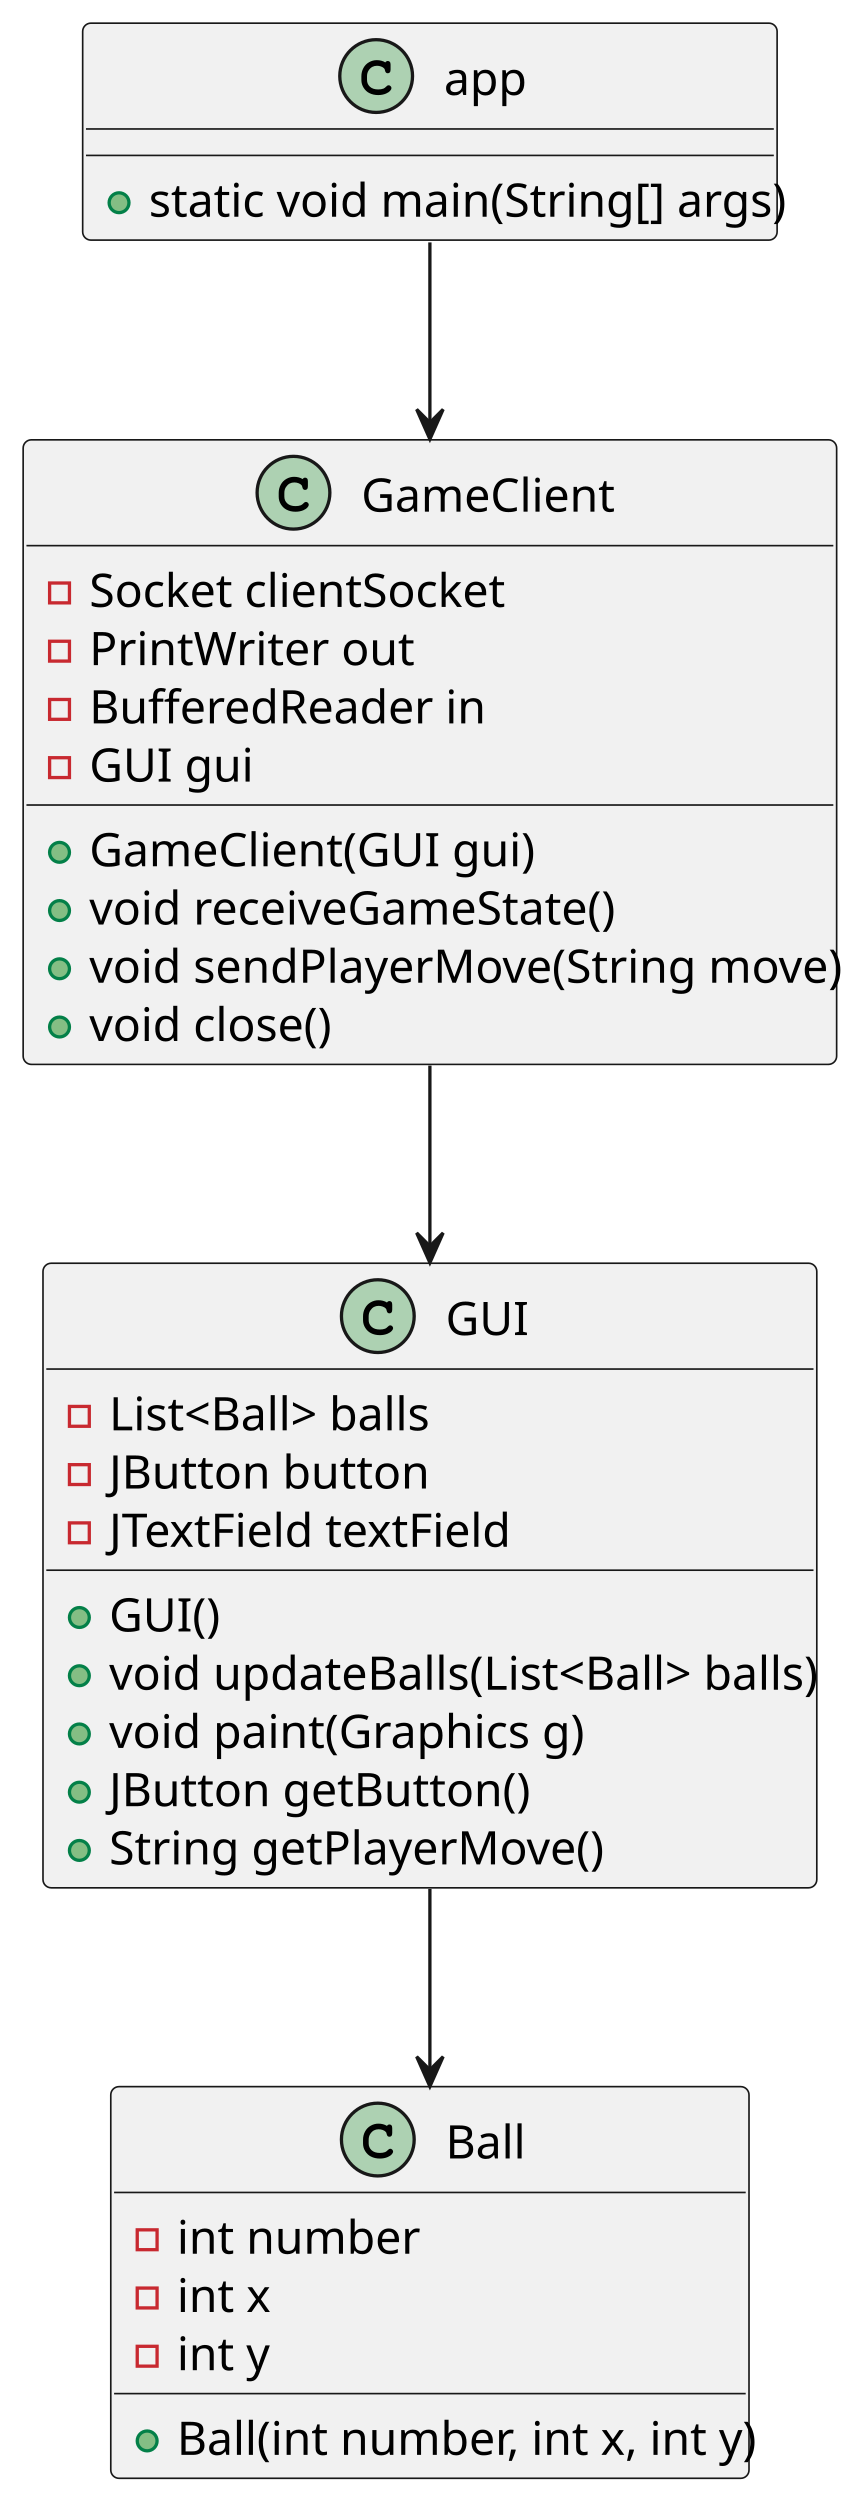
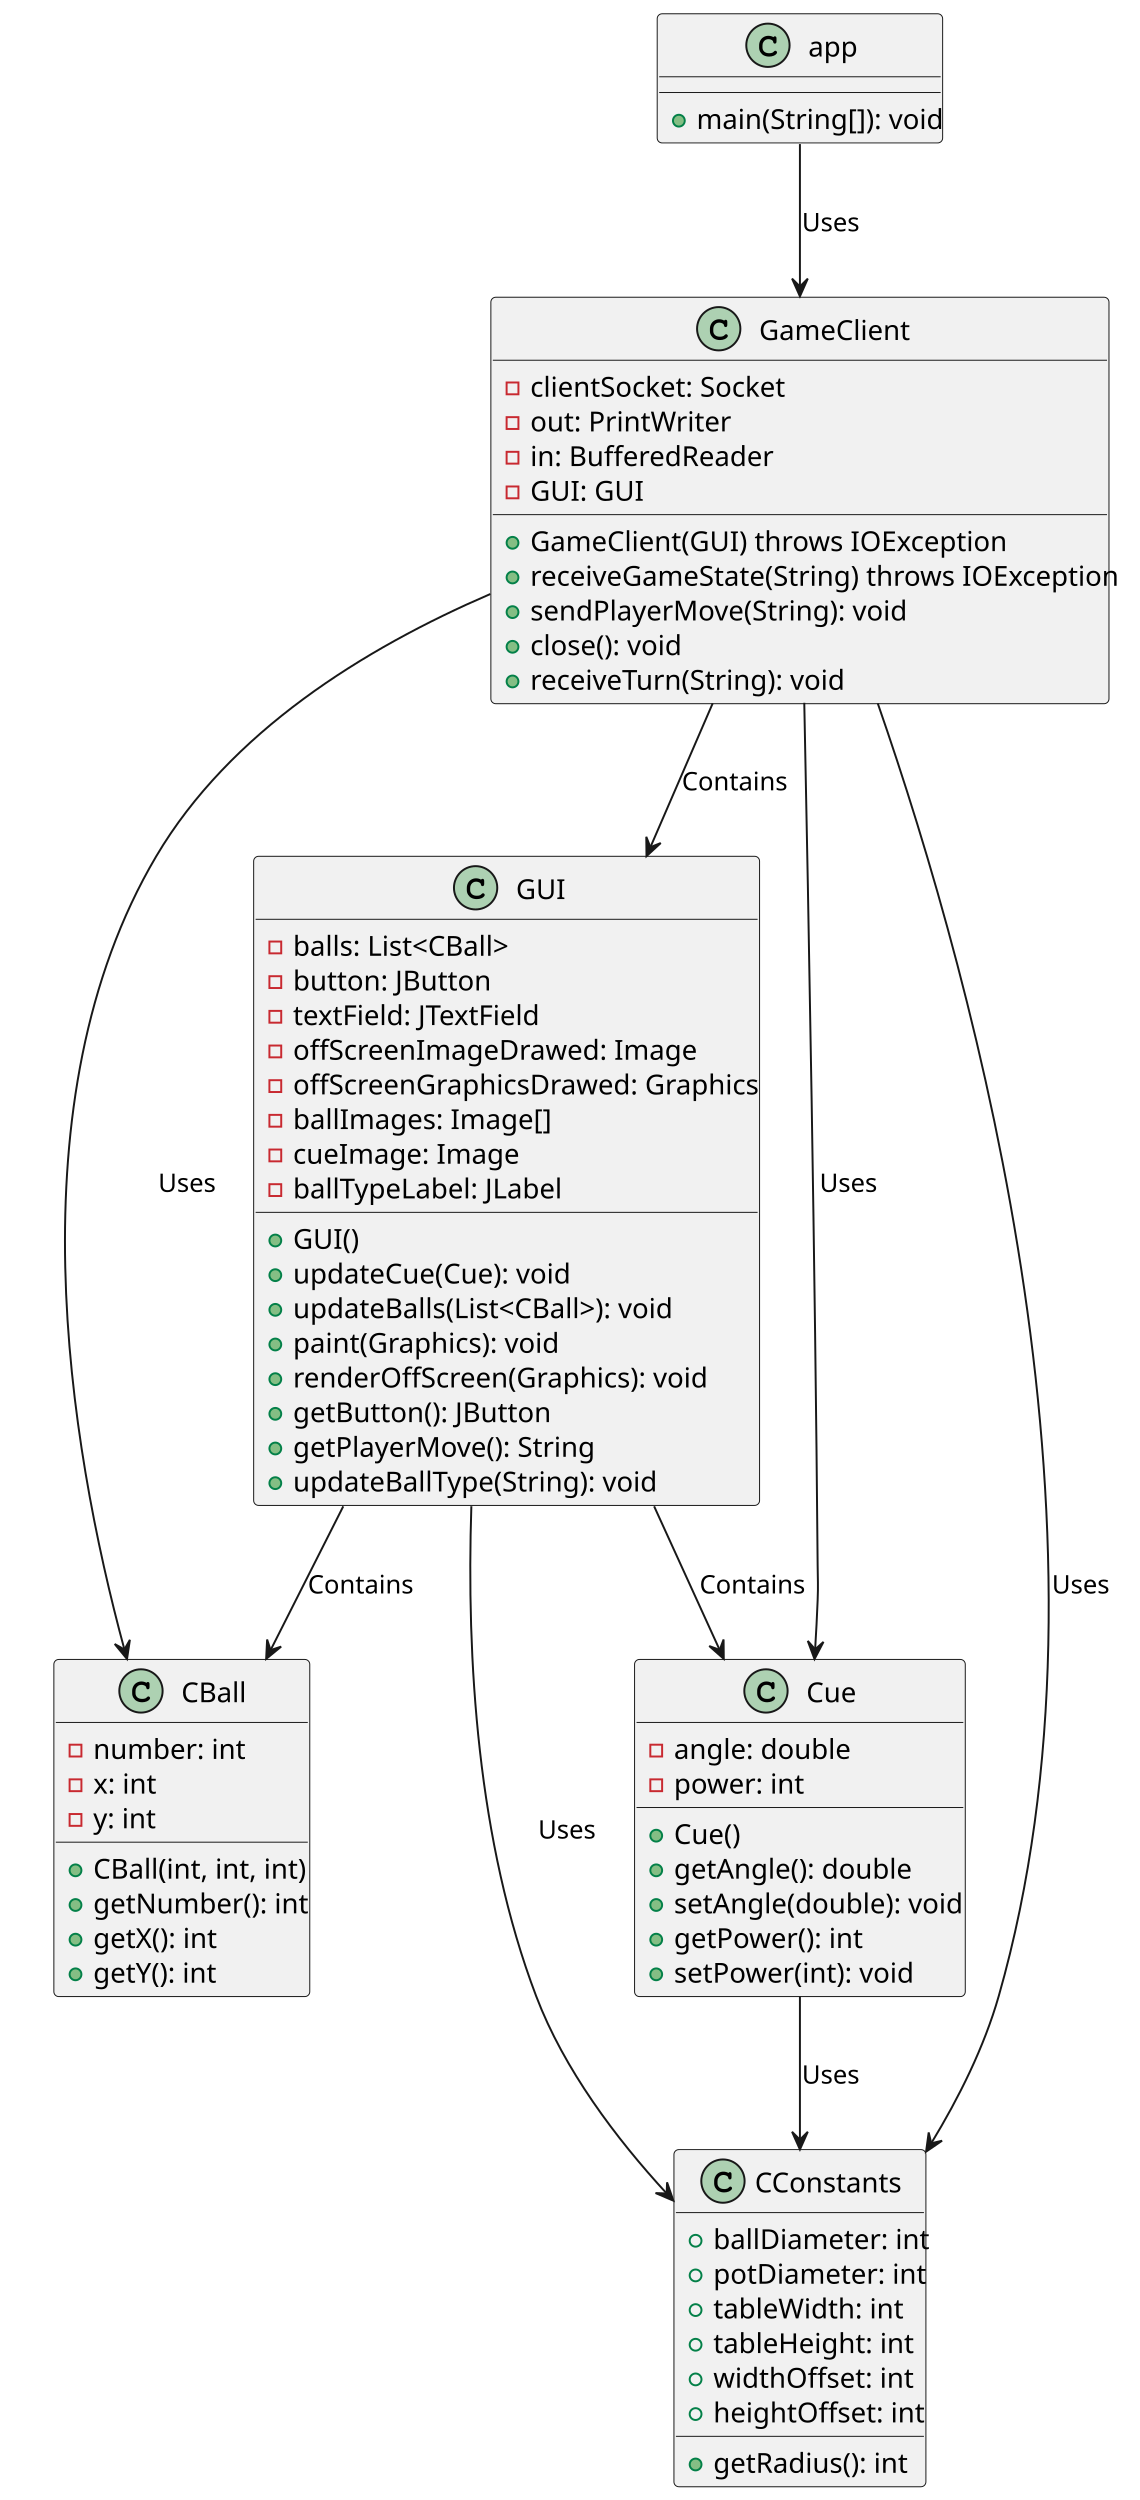
- <svg xmlns="http://www.w3.org/2000/svg" contentStyleType="text/css" height="756px" preserveAspectRatio="none" style="width:260px;height:756px;background:#FFFFFF;" version="1.1" viewBox="0 0 260 756" width="260px" zoomAndPan="magnify">
+ <svg xmlns="http://www.w3.org/2000/svg" contentStyleType="text/css" height="1270px" preserveAspectRatio="none" style="width:579px;height:1270px;background:#FFFFFF;" version="1.1" viewBox="0 0 579 1270" width="579px" zoomAndPan="magnify">
  <defs />
  <g>
-     <g id="elem_app">
-       <rect codeLine="2" fill="#F1F1F1" height="65.609" id="app" rx="2.5" ry="2.5" style="stroke:#181818;stroke-width:0.5;" width="210" x="25" y="7" />
-       <ellipse cx="113.75" cy="23" fill="#ADD1B2" rx="11" ry="11" style="stroke:#181818;stroke-width:1.0;" />
-       <path d="M116.516,18.875 Q116.672,18.656 116.859,18.547 Q117.047,18.438 117.266,18.438 Q117.641,18.438 117.875,18.703 Q118.109,18.953 118.109,19.562 L118.109,21.016 Q118.109,21.625 117.875,21.891 Q117.641,22.156 117.266,22.156 Q116.922,22.156 116.719,21.953 Q116.516,21.766 116.406,21.25 Q116.359,20.891 116.172,20.703 Q115.844,20.328 115.234,20.109 Q114.625,19.891 114,19.891 Q113.234,19.891 112.594,20.219 Q111.969,20.547 111.469,21.297 Q110.984,22.047 110.984,23.078 L110.984,24.172 Q110.984,25.406 111.875,26.234 Q112.766,27.047 114.359,27.047 Q115.297,27.047 115.953,26.797 Q116.344,26.641 116.766,26.203 Q117.031,25.938 117.172,25.859 Q117.328,25.781 117.531,25.781 Q117.859,25.781 118.109,26.047 Q118.375,26.297 118.375,26.641 Q118.375,26.984 118.031,27.391 Q117.531,27.969 116.734,28.297 Q115.656,28.75 114.359,28.75 Q112.844,28.75 111.641,28.125 Q110.656,27.625 109.969,26.562 Q109.281,25.484 109.281,24.203 L109.281,23.047 Q109.281,21.719 109.891,20.578 Q110.516,19.422 111.609,18.812 Q112.703,18.188 113.938,18.188 Q114.672,18.188 115.312,18.359 Q115.969,18.516 116.516,18.875 Z " fill="#000000" />
-       <text fill="#000000" font-family="sans-serif" font-size="14" lengthAdjust="spacing" textLength="24" x="134.25" y="28.729">app</text>
-       <line style="stroke:#181818;stroke-width:0.5;" x1="26" x2="234" y1="39" y2="39" />
-       <line style="stroke:#181818;stroke-width:0.5;" x1="26" x2="234" y1="47" y2="47" />
-       <ellipse cx="36" cy="61.305" fill="#84BE84" rx="3" ry="3" style="stroke:#038048;stroke-width:1.0;" />
-       <text fill="#000000" font-family="sans-serif" font-size="14" lengthAdjust="spacing" textLength="184" x="45" y="65.533">static void main(String[] args)</text>
+     <g id="elem_GameClient">
+       <rect codeLine="2" fill="#F1F1F1" height="206.484" id="GameClient" rx="2.5" ry="2.5" style="stroke:#181818;stroke-width:0.5;" width="314" x="249.36" y="151" />
+       <ellipse cx="365.11" cy="167" fill="#ADD1B2" rx="11" ry="11" style="stroke:#181818;stroke-width:1.0;" />
+       <path d="M367.876,162.875 Q368.032,162.656 368.219,162.547 Q368.407,162.438 368.626,162.438 Q369.001,162.438 369.235,162.703 Q369.469,162.953 369.469,163.562 L369.469,165.016 Q369.469,165.625 369.235,165.891 Q369.001,166.156 368.626,166.156 Q368.282,166.156 368.079,165.953 Q367.876,165.766 367.766,165.25 Q367.719,164.891 367.532,164.703 Q367.204,164.328 366.594,164.109 Q365.985,163.891 365.36,163.891 Q364.594,163.891 363.954,164.219 Q363.329,164.547 362.829,165.297 Q362.344,166.047 362.344,167.078 L362.344,168.172 Q362.344,169.406 363.235,170.234 Q364.126,171.047 365.719,171.047 Q366.657,171.047 367.313,170.797 Q367.704,170.641 368.126,170.203 Q368.391,169.938 368.532,169.859 Q368.688,169.781 368.891,169.781 Q369.219,169.781 369.469,170.047 Q369.735,170.297 369.735,170.641 Q369.735,170.984 369.391,171.391 Q368.891,171.969 368.094,172.297 Q367.016,172.75 365.719,172.75 Q364.204,172.75 363.001,172.125 Q362.016,171.625 361.329,170.562 Q360.641,169.484 360.641,168.203 L360.641,167.047 Q360.641,165.719 361.251,164.578 Q361.876,163.422 362.969,162.812 Q364.063,162.188 365.298,162.188 Q366.032,162.188 366.673,162.359 Q367.329,162.516 367.876,162.875 Z " fill="#000000" />
+       <text fill="#000000" font-family="sans-serif" font-size="14" lengthAdjust="spacing" textLength="74" x="385.61" y="172.728">GameClient</text>
+       <line style="stroke:#181818;stroke-width:0.5;" x1="250.36" x2="562.36" y1="183" y2="183" />
+       <rect fill="none" height="6" style="stroke:#C82930;stroke-width:1.0;" width="6" x="257.36" y="194.305" />
+       <text fill="#000000" font-family="sans-serif" font-size="14" lengthAdjust="spacing" textLength="127" x="269.36" y="201.533">clientSocket: Socket</text>
+       <rect fill="none" height="6" style="stroke:#C82930;stroke-width:1.0;" width="6" x="257.36" y="211.914" />
+       <text fill="#000000" font-family="sans-serif" font-size="14" lengthAdjust="spacing" textLength="95" x="269.36" y="219.143">out: PrintWriter</text>
+       <rect fill="none" height="6" style="stroke:#C82930;stroke-width:1.0;" width="6" x="257.36" y="229.523" />
+       <text fill="#000000" font-family="sans-serif" font-size="14" lengthAdjust="spacing" textLength="120" x="269.36" y="236.752">in: BufferedReader</text>
+       <rect fill="none" height="6" style="stroke:#C82930;stroke-width:1.0;" width="6" x="257.36" y="247.133" />
+       <text fill="#000000" font-family="sans-serif" font-size="14" lengthAdjust="spacing" textLength="54" x="269.36" y="254.361">GUI: GUI</text>
+       <line style="stroke:#181818;stroke-width:0.5;" x1="250.36" x2="562.36" y1="261.438" y2="261.438" />
+       <ellipse cx="260.36" cy="275.742" fill="#84BE84" rx="3" ry="3" style="stroke:#038048;stroke-width:1.0;" />
+       <text fill="#000000" font-family="sans-serif" font-size="14" lengthAdjust="spacing" textLength="231" x="269.36" y="279.971">GameClient(GUI) throws IOException</text>
+       <ellipse cx="260.36" cy="293.352" fill="#84BE84" rx="3" ry="3" style="stroke:#038048;stroke-width:1.0;" />
+       <text fill="#000000" font-family="sans-serif" font-size="14" lengthAdjust="spacing" textLength="288" x="269.36" y="297.58">receiveGameState(String) throws IOException</text>
+       <ellipse cx="260.36" cy="310.961" fill="#84BE84" rx="3" ry="3" style="stroke:#038048;stroke-width:1.0;" />
+       <text fill="#000000" font-family="sans-serif" font-size="14" lengthAdjust="spacing" textLength="186" x="269.36" y="315.19">sendPlayerMove(String): void</text>
+       <ellipse cx="260.36" cy="328.57" fill="#84BE84" rx="3" ry="3" style="stroke:#038048;stroke-width:1.0;" />
+       <text fill="#000000" font-family="sans-serif" font-size="14" lengthAdjust="spacing" textLength="77" x="269.36" y="332.799">close(): void</text>
+       <ellipse cx="260.36" cy="346.18" fill="#84BE84" rx="3" ry="3" style="stroke:#038048;stroke-width:1.0;" />
+       <text fill="#000000" font-family="sans-serif" font-size="14" lengthAdjust="spacing" textLength="157" x="269.36" y="350.408">receiveTurn(String): void</text>
    </g>
    <g id="elem_GUI">
-       <rect codeLine="6" fill="#F1F1F1" height="188.875" id="GUI" rx="2.5" ry="2.5" style="stroke:#181818;stroke-width:0.5;" width="234" x="13" y="382" />
-       <ellipse cx="114.25" cy="398" fill="#ADD1B2" rx="11" ry="11" style="stroke:#181818;stroke-width:1.0;" />
-       <path d="M117.016,393.875 Q117.172,393.656 117.359,393.547 Q117.547,393.438 117.766,393.438 Q118.141,393.438 118.375,393.703 Q118.609,393.953 118.609,394.562 L118.609,396.016 Q118.609,396.625 118.375,396.891 Q118.141,397.156 117.766,397.156 Q117.422,397.156 117.219,396.953 Q117.016,396.766 116.906,396.25 Q116.859,395.891 116.672,395.703 Q116.344,395.328 115.734,395.109 Q115.125,394.891 114.5,394.891 Q113.734,394.891 113.094,395.219 Q112.469,395.547 111.969,396.297 Q111.484,397.047 111.484,398.078 L111.484,399.172 Q111.484,400.406 112.375,401.234 Q113.266,402.047 114.859,402.047 Q115.797,402.047 116.453,401.797 Q116.844,401.641 117.266,401.203 Q117.531,400.938 117.672,400.859 Q117.828,400.781 118.031,400.781 Q118.359,400.781 118.609,401.047 Q118.875,401.297 118.875,401.641 Q118.875,401.984 118.531,402.391 Q118.031,402.969 117.234,403.297 Q116.156,403.75 114.859,403.75 Q113.344,403.75 112.141,403.125 Q111.156,402.625 110.469,401.562 Q109.781,400.484 109.781,399.203 L109.781,398.047 Q109.781,396.719 110.391,395.578 Q111.016,394.422 112.109,393.812 Q113.203,393.188 114.438,393.188 Q115.172,393.188 115.812,393.359 Q116.469,393.516 117.016,393.875 Z " fill="#000000" />
-       <text fill="#000000" font-family="sans-serif" font-size="14" lengthAdjust="spacing" textLength="23" x="134.75" y="403.728">GUI</text>
-       <line style="stroke:#181818;stroke-width:0.5;" x1="14" x2="246" y1="414" y2="414" />
-       <rect fill="none" height="6" style="stroke:#C82930;stroke-width:1.0;" width="6" x="21" y="425.305" />
-       <text fill="#000000" font-family="sans-serif" font-size="14" lengthAdjust="spacing" textLength="94" x="33" y="432.533">List&lt;Ball&gt; balls</text>
-       <rect fill="none" height="6" style="stroke:#C82930;stroke-width:1.0;" width="6" x="21" y="442.914" />
-       <text fill="#000000" font-family="sans-serif" font-size="14" lengthAdjust="spacing" textLength="91" x="33" y="450.143">JButton button</text>
-       <rect fill="none" height="6" style="stroke:#C82930;stroke-width:1.0;" width="6" x="21" y="460.523" />
-       <text fill="#000000" font-family="sans-serif" font-size="14" lengthAdjust="spacing" textLength="121" x="33" y="467.752">JTextField textField</text>
-       <line style="stroke:#181818;stroke-width:0.5;" x1="14" x2="246" y1="474.828" y2="474.828" />
-       <ellipse cx="24" cy="489.133" fill="#84BE84" rx="3" ry="3" style="stroke:#038048;stroke-width:1.0;" />
-       <text fill="#000000" font-family="sans-serif" font-size="14" lengthAdjust="spacing" textLength="33" x="33" y="493.361">GUI()</text>
-       <ellipse cx="24" cy="506.742" fill="#84BE84" rx="3" ry="3" style="stroke:#038048;stroke-width:1.0;" />
-       <text fill="#000000" font-family="sans-serif" font-size="14" lengthAdjust="spacing" textLength="208" x="33" y="510.971">void updateBalls(List&lt;Ball&gt; balls)</text>
-       <ellipse cx="24" cy="524.352" fill="#84BE84" rx="3" ry="3" style="stroke:#038048;stroke-width:1.0;" />
-       <text fill="#000000" font-family="sans-serif" font-size="14" lengthAdjust="spacing" textLength="140" x="33" y="528.58">void paint(Graphics g)</text>
-       <ellipse cx="24" cy="541.961" fill="#84BE84" rx="3" ry="3" style="stroke:#038048;stroke-width:1.0;" />
-       <text fill="#000000" font-family="sans-serif" font-size="14" lengthAdjust="spacing" textLength="122" x="33" y="546.189">JButton getButton()</text>
-       <ellipse cx="24" cy="559.57" fill="#84BE84" rx="3" ry="3" style="stroke:#038048;stroke-width:1.0;" />
-       <text fill="#000000" font-family="sans-serif" font-size="14" lengthAdjust="spacing" textLength="145" x="33" y="563.799">String getPlayerMove()</text>
+       <rect codeLine="15" fill="#F1F1F1" height="329.75" id="GUI" rx="2.5" ry="2.5" style="stroke:#181818;stroke-width:0.5;" width="257" x="128.86" y="435" />
+       <ellipse cx="241.61" cy="451" fill="#ADD1B2" rx="11" ry="11" style="stroke:#181818;stroke-width:1.0;" />
+       <path d="M244.376,446.875 Q244.532,446.656 244.719,446.547 Q244.907,446.438 245.126,446.438 Q245.501,446.438 245.735,446.703 Q245.969,446.953 245.969,447.562 L245.969,449.016 Q245.969,449.625 245.735,449.891 Q245.501,450.156 245.126,450.156 Q244.782,450.156 244.579,449.953 Q244.376,449.766 244.266,449.25 Q244.219,448.891 244.032,448.703 Q243.704,448.328 243.094,448.109 Q242.485,447.891 241.86,447.891 Q241.094,447.891 240.454,448.219 Q239.829,448.547 239.329,449.297 Q238.844,450.047 238.844,451.078 L238.844,452.172 Q238.844,453.406 239.735,454.234 Q240.626,455.047 242.219,455.047 Q243.157,455.047 243.813,454.797 Q244.204,454.641 244.626,454.203 Q244.891,453.938 245.032,453.859 Q245.188,453.781 245.391,453.781 Q245.719,453.781 245.969,454.047 Q246.235,454.297 246.235,454.641 Q246.235,454.984 245.891,455.391 Q245.391,455.969 244.594,456.297 Q243.516,456.75 242.219,456.75 Q240.704,456.75 239.501,456.125 Q238.516,455.625 237.829,454.562 Q237.141,453.484 237.141,452.203 L237.141,451.047 Q237.141,449.719 237.751,448.578 Q238.376,447.422 239.469,446.812 Q240.563,446.188 241.798,446.188 Q242.532,446.188 243.173,446.359 Q243.829,446.516 244.376,446.875 Z " fill="#000000" />
+       <text fill="#000000" font-family="sans-serif" font-size="14" lengthAdjust="spacing" textLength="23" x="262.11" y="456.728">GUI</text>
+       <line style="stroke:#181818;stroke-width:0.5;" x1="129.86" x2="384.86" y1="467" y2="467" />
+       <rect fill="none" height="6" style="stroke:#C82930;stroke-width:1.0;" width="6" x="136.86" y="478.305" />
+       <text fill="#000000" font-family="sans-serif" font-size="14" lengthAdjust="spacing" textLength="108" x="148.86" y="485.533">balls: List&lt;CBall&gt;</text>
+       <rect fill="none" height="6" style="stroke:#C82930;stroke-width:1.0;" width="6" x="136.86" y="495.914" />
+       <text fill="#000000" font-family="sans-serif" font-size="14" lengthAdjust="spacing" textLength="95" x="148.86" y="503.143">button: JButton</text>
+       <rect fill="none" height="6" style="stroke:#C82930;stroke-width:1.0;" width="6" x="136.86" y="513.523" />
+       <text fill="#000000" font-family="sans-serif" font-size="14" lengthAdjust="spacing" textLength="125" x="148.86" y="520.752">textField: JTextField</text>
+       <rect fill="none" height="6" style="stroke:#C82930;stroke-width:1.0;" width="6" x="136.86" y="531.133" />
+       <text fill="#000000" font-family="sans-serif" font-size="14" lengthAdjust="spacing" textLength="193" x="148.86" y="538.361">offScreenImageDrawed: Image</text>
+       <rect fill="none" height="6" style="stroke:#C82930;stroke-width:1.0;" width="6" x="136.86" y="548.742" />
+       <text fill="#000000" font-family="sans-serif" font-size="14" lengthAdjust="spacing" textLength="231" x="148.86" y="555.971">offScreenGraphicsDrawed: Graphics</text>
+       <rect fill="none" height="6" style="stroke:#C82930;stroke-width:1.0;" width="6" x="136.86" y="566.352" />
+       <text fill="#000000" font-family="sans-serif" font-size="14" lengthAdjust="spacing" textLength="121" x="148.86" y="573.58">ballImages: Image[]</text>
+       <rect fill="none" height="6" style="stroke:#C82930;stroke-width:1.0;" width="6" x="136.86" y="583.961" />
+       <text fill="#000000" font-family="sans-serif" font-size="14" lengthAdjust="spacing" textLength="107" x="148.86" y="591.189">cueImage: Image</text>
+       <rect fill="none" height="6" style="stroke:#C82930;stroke-width:1.0;" width="6" x="136.86" y="601.57" />
+       <text fill="#000000" font-family="sans-serif" font-size="14" lengthAdjust="spacing" textLength="138" x="148.86" y="608.799">ballTypeLabel: JLabel</text>
+       <line style="stroke:#181818;stroke-width:0.5;" x1="129.86" x2="384.86" y1="615.875" y2="615.875" />
+       <ellipse cx="139.86" cy="630.18" fill="#84BE84" rx="3" ry="3" style="stroke:#038048;stroke-width:1.0;" />
+       <text fill="#000000" font-family="sans-serif" font-size="14" lengthAdjust="spacing" textLength="33" x="148.86" y="634.408">GUI()</text>
+       <ellipse cx="139.86" cy="647.789" fill="#84BE84" rx="3" ry="3" style="stroke:#038048;stroke-width:1.0;" />
+       <text fill="#000000" font-family="sans-serif" font-size="14" lengthAdjust="spacing" textLength="140" x="148.86" y="652.018">updateCue(Cue): void</text>
+       <ellipse cx="139.86" cy="665.398" fill="#84BE84" rx="3" ry="3" style="stroke:#038048;stroke-width:1.0;" />
+       <text fill="#000000" font-family="sans-serif" font-size="14" lengthAdjust="spacing" textLength="189" x="148.86" y="669.627">updateBalls(List&lt;CBall&gt;): void</text>
+       <ellipse cx="139.86" cy="683.008" fill="#84BE84" rx="3" ry="3" style="stroke:#038048;stroke-width:1.0;" />
+       <text fill="#000000" font-family="sans-serif" font-size="14" lengthAdjust="spacing" textLength="132" x="148.86" y="687.236">paint(Graphics): void</text>
+       <ellipse cx="139.86" cy="700.617" fill="#84BE84" rx="3" ry="3" style="stroke:#038048;stroke-width:1.0;" />
+       <text fill="#000000" font-family="sans-serif" font-size="14" lengthAdjust="spacing" textLength="207" x="148.86" y="704.846">renderOffScreen(Graphics): void</text>
+       <ellipse cx="139.86" cy="718.227" fill="#84BE84" rx="3" ry="3" style="stroke:#038048;stroke-width:1.0;" />
+       <text fill="#000000" font-family="sans-serif" font-size="14" lengthAdjust="spacing" textLength="126" x="148.86" y="722.455">getButton(): JButton</text>
+       <ellipse cx="139.86" cy="735.836" fill="#84BE84" rx="3" ry="3" style="stroke:#038048;stroke-width:1.0;" />
+       <text fill="#000000" font-family="sans-serif" font-size="14" lengthAdjust="spacing" textLength="149" x="148.86" y="740.064">getPlayerMove(): String</text>
+       <ellipse cx="139.86" cy="753.445" fill="#84BE84" rx="3" ry="3" style="stroke:#038048;stroke-width:1.0;" />
+       <text fill="#000000" font-family="sans-serif" font-size="14" lengthAdjust="spacing" textLength="180" x="148.86" y="757.674">updateBallType(String): void</text>
    </g>
-     <g id="elem_GameClient">
-       <rect codeLine="17" fill="#F1F1F1" height="188.875" id="GameClient" rx="2.5" ry="2.5" style="stroke:#181818;stroke-width:0.5;" width="246" x="7" y="133" />
-       <ellipse cx="88.75" cy="149" fill="#ADD1B2" rx="11" ry="11" style="stroke:#181818;stroke-width:1.0;" />
-       <path d="M91.516,144.875 Q91.672,144.656 91.859,144.547 Q92.047,144.438 92.266,144.438 Q92.641,144.438 92.875,144.703 Q93.109,144.953 93.109,145.562 L93.109,147.016 Q93.109,147.625 92.875,147.891 Q92.641,148.156 92.266,148.156 Q91.922,148.156 91.719,147.953 Q91.516,147.766 91.406,147.25 Q91.359,146.891 91.172,146.703 Q90.844,146.328 90.234,146.109 Q89.625,145.891 89,145.891 Q88.234,145.891 87.594,146.219 Q86.969,146.547 86.469,147.297 Q85.984,148.047 85.984,149.078 L85.984,150.172 Q85.984,151.406 86.875,152.234 Q87.766,153.047 89.359,153.047 Q90.297,153.047 90.953,152.797 Q91.344,152.641 91.766,152.203 Q92.031,151.938 92.172,151.859 Q92.328,151.781 92.531,151.781 Q92.859,151.781 93.109,152.047 Q93.375,152.297 93.375,152.641 Q93.375,152.984 93.031,153.391 Q92.531,153.969 91.734,154.297 Q90.656,154.75 89.359,154.75 Q87.844,154.75 86.641,154.125 Q85.656,153.625 84.969,152.562 Q84.281,151.484 84.281,150.203 L84.281,149.047 Q84.281,147.719 84.891,146.578 Q85.516,145.422 86.609,144.812 Q87.703,144.188 88.938,144.188 Q89.672,144.188 90.312,144.359 Q90.969,144.516 91.516,144.875 Z " fill="#000000" />
-       <text fill="#000000" font-family="sans-serif" font-size="14" lengthAdjust="spacing" textLength="74" x="109.25" y="154.728">GameClient</text>
-       <line style="stroke:#181818;stroke-width:0.5;" x1="8" x2="252" y1="165" y2="165" />
-       <rect fill="none" height="6" style="stroke:#C82930;stroke-width:1.0;" width="6" x="15" y="176.305" />
-       <text fill="#000000" font-family="sans-serif" font-size="14" lengthAdjust="spacing" textLength="123" x="27" y="183.533">Socket clientSocket</text>
-       <rect fill="none" height="6" style="stroke:#C82930;stroke-width:1.0;" width="6" x="15" y="193.914" />
-       <text fill="#000000" font-family="sans-serif" font-size="14" lengthAdjust="spacing" textLength="91" x="27" y="201.143">PrintWriter out</text>
-       <rect fill="none" height="6" style="stroke:#C82930;stroke-width:1.0;" width="6" x="15" y="211.523" />
-       <text fill="#000000" font-family="sans-serif" font-size="14" lengthAdjust="spacing" textLength="116" x="27" y="218.752">BufferedReader in</text>
-       <rect fill="none" height="6" style="stroke:#C82930;stroke-width:1.0;" width="6" x="15" y="229.133" />
-       <text fill="#000000" font-family="sans-serif" font-size="14" lengthAdjust="spacing" textLength="46" x="27" y="236.361">GUI gui</text>
-       <line style="stroke:#181818;stroke-width:0.5;" x1="8" x2="252" y1="243.438" y2="243.438" />
-       <ellipse cx="18" cy="257.742" fill="#84BE84" rx="3" ry="3" style="stroke:#038048;stroke-width:1.0;" />
-       <text fill="#000000" font-family="sans-serif" font-size="14" lengthAdjust="spacing" textLength="130" x="27" y="261.971">GameClient(GUI gui)</text>
-       <ellipse cx="18" cy="275.352" fill="#84BE84" rx="3" ry="3" style="stroke:#038048;stroke-width:1.0;" />
-       <text fill="#000000" font-family="sans-serif" font-size="14" lengthAdjust="spacing" textLength="157" x="27" y="279.58">void receiveGameState()</text>
-       <ellipse cx="18" cy="292.961" fill="#84BE84" rx="3" ry="3" style="stroke:#038048;stroke-width:1.0;" />
-       <text fill="#000000" font-family="sans-serif" font-size="14" lengthAdjust="spacing" textLength="220" x="27" y="297.19">void sendPlayerMove(String move)</text>
-       <ellipse cx="18" cy="310.57" fill="#84BE84" rx="3" ry="3" style="stroke:#038048;stroke-width:1.0;" />
-       <text fill="#000000" font-family="sans-serif" font-size="14" lengthAdjust="spacing" textLength="73" x="27" y="314.799">void close()</text>
+     <g id="elem_CBall">
+       <rect codeLine="35" fill="#F1F1F1" height="171.266" id="CBall" rx="2.5" ry="2.5" style="stroke:#181818;stroke-width:0.5;" width="130" x="27.36" y="843" />
+       <ellipse cx="71.61" cy="859" fill="#ADD1B2" rx="11" ry="11" style="stroke:#181818;stroke-width:1.0;" />
+       <path d="M74.376,854.875 Q74.532,854.656 74.719,854.547 Q74.907,854.438 75.126,854.438 Q75.501,854.438 75.735,854.703 Q75.969,854.953 75.969,855.562 L75.969,857.016 Q75.969,857.625 75.735,857.891 Q75.501,858.156 75.126,858.156 Q74.782,858.156 74.579,857.953 Q74.376,857.766 74.266,857.25 Q74.219,856.891 74.032,856.703 Q73.704,856.328 73.094,856.109 Q72.485,855.891 71.86,855.891 Q71.094,855.891 70.454,856.219 Q69.829,856.547 69.329,857.297 Q68.844,858.047 68.844,859.078 L68.844,860.172 Q68.844,861.406 69.735,862.234 Q70.626,863.047 72.219,863.047 Q73.157,863.047 73.813,862.797 Q74.204,862.641 74.626,862.203 Q74.891,861.938 75.032,861.859 Q75.188,861.781 75.391,861.781 Q75.719,861.781 75.969,862.047 Q76.235,862.297 76.235,862.641 Q76.235,862.984 75.891,863.391 Q75.391,863.969 74.594,864.297 Q73.516,864.75 72.219,864.75 Q70.704,864.75 69.501,864.125 Q68.516,863.625 67.829,862.562 Q67.141,861.484 67.141,860.203 L67.141,859.047 Q67.141,857.719 67.751,856.578 Q68.376,855.422 69.469,854.812 Q70.563,854.188 71.797,854.188 Q72.532,854.188 73.172,854.359 Q73.829,854.516 74.376,854.875 Z " fill="#000000" />
+       <text fill="#000000" font-family="sans-serif" font-size="14" lengthAdjust="spacing" textLength="33" x="92.11" y="864.729">CBall</text>
+       <line style="stroke:#181818;stroke-width:0.5;" x1="28.36" x2="156.36" y1="875" y2="875" />
+       <rect fill="none" height="6" style="stroke:#C82930;stroke-width:1.0;" width="6" x="35.36" y="886.305" />
+       <text fill="#000000" font-family="sans-serif" font-size="14" lengthAdjust="spacing" textLength="71" x="47.36" y="893.533">number: int</text>
+       <rect fill="none" height="6" style="stroke:#C82930;stroke-width:1.0;" width="6" x="35.36" y="903.914" />
+       <text fill="#000000" font-family="sans-serif" font-size="14" lengthAdjust="spacing" textLength="29" x="47.36" y="911.143">x: int</text>
+       <rect fill="none" height="6" style="stroke:#C82930;stroke-width:1.0;" width="6" x="35.36" y="921.523" />
+       <text fill="#000000" font-family="sans-serif" font-size="14" lengthAdjust="spacing" textLength="30" x="47.36" y="928.752">y: int</text>
+       <line style="stroke:#181818;stroke-width:0.5;" x1="28.36" x2="156.36" y1="935.828" y2="935.828" />
+       <ellipse cx="38.36" cy="950.133" fill="#84BE84" rx="3" ry="3" style="stroke:#038048;stroke-width:1.0;" />
+       <text fill="#000000" font-family="sans-serif" font-size="14" lengthAdjust="spacing" textLength="104" x="47.36" y="954.361">CBall(int, int, int)</text>
+       <ellipse cx="38.36" cy="967.742" fill="#84BE84" rx="3" ry="3" style="stroke:#038048;stroke-width:1.0;" />
+       <text fill="#000000" font-family="sans-serif" font-size="14" lengthAdjust="spacing" textLength="102" x="47.36" y="971.971">getNumber(): int</text>
+       <ellipse cx="38.36" cy="985.352" fill="#84BE84" rx="3" ry="3" style="stroke:#038048;stroke-width:1.0;" />
+       <text fill="#000000" font-family="sans-serif" font-size="14" lengthAdjust="spacing" textLength="61" x="47.36" y="989.58">getX(): int</text>
+       <ellipse cx="38.36" cy="1002.961" fill="#84BE84" rx="3" ry="3" style="stroke:#038048;stroke-width:1.0;" />
+       <text fill="#000000" font-family="sans-serif" font-size="14" lengthAdjust="spacing" textLength="62" x="47.36" y="1007.189">getY(): int</text>
    </g>
-     <g id="elem_Ball">
-       <rect codeLine="28" fill="#F1F1F1" height="118.438" id="Ball" rx="2.5" ry="2.5" style="stroke:#181818;stroke-width:0.5;" width="193" x="33.5" y="631" />
-       <ellipse cx="114.25" cy="647" fill="#ADD1B2" rx="11" ry="11" style="stroke:#181818;stroke-width:1.0;" />
-       <path d="M117.016,642.875 Q117.172,642.656 117.359,642.547 Q117.547,642.438 117.766,642.438 Q118.141,642.438 118.375,642.703 Q118.609,642.953 118.609,643.562 L118.609,645.016 Q118.609,645.625 118.375,645.891 Q118.141,646.156 117.766,646.156 Q117.422,646.156 117.219,645.953 Q117.016,645.766 116.906,645.25 Q116.859,644.891 116.672,644.703 Q116.344,644.328 115.734,644.109 Q115.125,643.891 114.5,643.891 Q113.734,643.891 113.094,644.219 Q112.469,644.547 111.969,645.297 Q111.484,646.047 111.484,647.078 L111.484,648.172 Q111.484,649.406 112.375,650.234 Q113.266,651.047 114.859,651.047 Q115.797,651.047 116.453,650.797 Q116.844,650.641 117.266,650.203 Q117.531,649.938 117.672,649.859 Q117.828,649.781 118.031,649.781 Q118.359,649.781 118.609,650.047 Q118.875,650.297 118.875,650.641 Q118.875,650.984 118.531,651.391 Q118.031,651.969 117.234,652.297 Q116.156,652.75 114.859,652.75 Q113.344,652.75 112.141,652.125 Q111.156,651.625 110.469,650.562 Q109.781,649.484 109.781,648.203 L109.781,647.047 Q109.781,645.719 110.391,644.578 Q111.016,643.422 112.109,642.812 Q113.203,642.188 114.438,642.188 Q115.172,642.188 115.812,642.359 Q116.469,642.516 117.016,642.875 Z " fill="#000000" />
-       <text fill="#000000" font-family="sans-serif" font-size="14" lengthAdjust="spacing" textLength="23" x="134.75" y="652.729">Ball</text>
-       <line style="stroke:#181818;stroke-width:0.5;" x1="34.5" x2="225.5" y1="663" y2="663" />
-       <rect fill="none" height="6" style="stroke:#C82930;stroke-width:1.0;" width="6" x="41.5" y="674.305" />
-       <text fill="#000000" font-family="sans-serif" font-size="14" lengthAdjust="spacing" textLength="67" x="53.5" y="681.533">int number</text>
-       <rect fill="none" height="6" style="stroke:#C82930;stroke-width:1.0;" width="6" x="41.5" y="691.914" />
-       <text fill="#000000" font-family="sans-serif" font-size="14" lengthAdjust="spacing" textLength="25" x="53.5" y="699.143">int x</text>
-       <rect fill="none" height="6" style="stroke:#C82930;stroke-width:1.0;" width="6" x="41.5" y="709.523" />
-       <text fill="#000000" font-family="sans-serif" font-size="14" lengthAdjust="spacing" textLength="26" x="53.5" y="716.752">int y</text>
-       <line style="stroke:#181818;stroke-width:0.5;" x1="34.5" x2="225.5" y1="723.828" y2="723.828" />
-       <ellipse cx="44.5" cy="738.133" fill="#84BE84" rx="3" ry="3" style="stroke:#038048;stroke-width:1.0;" />
-       <text fill="#000000" font-family="sans-serif" font-size="14" lengthAdjust="spacing" textLength="167" x="53.5" y="742.361">Ball(int number, int x, int y)</text>
+     <g id="elem_Cue">
+       <rect codeLine="46" fill="#F1F1F1" height="171.266" id="Cue" rx="2.5" ry="2.5" style="stroke:#181818;stroke-width:0.5;" width="168" x="322.36" y="843" />
+       <ellipse cx="389.11" cy="859" fill="#ADD1B2" rx="11" ry="11" style="stroke:#181818;stroke-width:1.0;" />
+       <path d="M391.876,854.875 Q392.032,854.656 392.219,854.547 Q392.407,854.438 392.626,854.438 Q393.001,854.438 393.235,854.703 Q393.469,854.953 393.469,855.562 L393.469,857.016 Q393.469,857.625 393.235,857.891 Q393.001,858.156 392.626,858.156 Q392.282,858.156 392.079,857.953 Q391.876,857.766 391.766,857.25 Q391.719,856.891 391.532,856.703 Q391.204,856.328 390.594,856.109 Q389.985,855.891 389.36,855.891 Q388.594,855.891 387.954,856.219 Q387.329,856.547 386.829,857.297 Q386.344,858.047 386.344,859.078 L386.344,860.172 Q386.344,861.406 387.235,862.234 Q388.126,863.047 389.719,863.047 Q390.657,863.047 391.313,862.797 Q391.704,862.641 392.126,862.203 Q392.391,861.938 392.532,861.859 Q392.688,861.781 392.891,861.781 Q393.219,861.781 393.469,862.047 Q393.735,862.297 393.735,862.641 Q393.735,862.984 393.391,863.391 Q392.891,863.969 392.094,864.297 Q391.016,864.75 389.719,864.75 Q388.204,864.75 387.001,864.125 Q386.016,863.625 385.329,862.562 Q384.641,861.484 384.641,860.203 L384.641,859.047 Q384.641,857.719 385.251,856.578 Q385.876,855.422 386.969,854.812 Q388.063,854.188 389.298,854.188 Q390.032,854.188 390.673,854.359 Q391.329,854.516 391.876,854.875 Z " fill="#000000" />
+       <text fill="#000000" font-family="sans-serif" font-size="14" lengthAdjust="spacing" textLength="26" x="409.61" y="864.729">Cue</text>
+       <line style="stroke:#181818;stroke-width:0.5;" x1="323.36" x2="489.36" y1="875" y2="875" />
+       <rect fill="none" height="6" style="stroke:#C82930;stroke-width:1.0;" width="6" x="330.36" y="886.305" />
+       <text fill="#000000" font-family="sans-serif" font-size="14" lengthAdjust="spacing" textLength="86" x="342.36" y="893.533">angle: double</text>
+       <rect fill="none" height="6" style="stroke:#C82930;stroke-width:1.0;" width="6" x="330.36" y="903.914" />
+       <text fill="#000000" font-family="sans-serif" font-size="14" lengthAdjust="spacing" textLength="61" x="342.36" y="911.143">power: int</text>
+       <line style="stroke:#181818;stroke-width:0.5;" x1="323.36" x2="489.36" y1="918.219" y2="918.219" />
+       <ellipse cx="333.36" cy="932.523" fill="#84BE84" rx="3" ry="3" style="stroke:#038048;stroke-width:1.0;" />
+       <text fill="#000000" font-family="sans-serif" font-size="14" lengthAdjust="spacing" textLength="36" x="342.36" y="936.752">Cue()</text>
+       <ellipse cx="333.36" cy="950.133" fill="#84BE84" rx="3" ry="3" style="stroke:#038048;stroke-width:1.0;" />
+       <text fill="#000000" font-family="sans-serif" font-size="14" lengthAdjust="spacing" textLength="117" x="342.36" y="954.361">getAngle(): double</text>
+       <ellipse cx="333.36" cy="967.742" fill="#84BE84" rx="3" ry="3" style="stroke:#038048;stroke-width:1.0;" />
+       <text fill="#000000" font-family="sans-serif" font-size="14" lengthAdjust="spacing" textLength="142" x="342.36" y="971.971">setAngle(double): void</text>
+       <ellipse cx="333.36" cy="985.352" fill="#84BE84" rx="3" ry="3" style="stroke:#038048;stroke-width:1.0;" />
+       <text fill="#000000" font-family="sans-serif" font-size="14" lengthAdjust="spacing" textLength="92" x="342.36" y="989.58">getPower(): int</text>
+       <ellipse cx="333.36" cy="1002.961" fill="#84BE84" rx="3" ry="3" style="stroke:#038048;stroke-width:1.0;" />
+       <text fill="#000000" font-family="sans-serif" font-size="14" lengthAdjust="spacing" textLength="117" x="342.36" y="1007.189">setPower(int): void</text>
+     </g>
+     <g id="elem_CConstants">
+       <rect codeLine="57" fill="#F1F1F1" height="171.266" id="CConstants" rx="2.5" ry="2.5" style="stroke:#181818;stroke-width:0.5;" width="128" x="342.36" y="1092" />
+       <ellipse cx="367.26" cy="1108" fill="#ADD1B2" rx="11" ry="11" style="stroke:#181818;stroke-width:1.0;" />
+       <path d="M370.026,1103.875 Q370.182,1103.656 370.369,1103.547 Q370.557,1103.438 370.776,1103.438 Q371.151,1103.438 371.385,1103.703 Q371.619,1103.953 371.619,1104.562 L371.619,1106.016 Q371.619,1106.625 371.385,1106.891 Q371.151,1107.156 370.776,1107.156 Q370.432,1107.156 370.229,1106.953 Q370.026,1106.766 369.916,1106.25 Q369.869,1105.891 369.682,1105.703 Q369.354,1105.328 368.744,1105.109 Q368.135,1104.891 367.51,1104.891 Q366.744,1104.891 366.104,1105.219 Q365.479,1105.547 364.979,1106.297 Q364.494,1107.047 364.494,1108.078 L364.494,1109.172 Q364.494,1110.406 365.385,1111.234 Q366.276,1112.047 367.869,1112.047 Q368.807,1112.047 369.463,1111.797 Q369.854,1111.641 370.276,1111.203 Q370.541,1110.938 370.682,1110.859 Q370.838,1110.781 371.041,1110.781 Q371.369,1110.781 371.619,1111.047 Q371.885,1111.297 371.885,1111.641 Q371.885,1111.984 371.541,1112.391 Q371.041,1112.969 370.244,1113.297 Q369.166,1113.75 367.869,1113.75 Q366.354,1113.75 365.151,1113.125 Q364.166,1112.625 363.479,1111.562 Q362.791,1110.484 362.791,1109.203 L362.791,1108.047 Q362.791,1106.719 363.401,1105.578 Q364.026,1104.422 365.119,1103.812 Q366.213,1103.188 367.447,1103.188 Q368.182,1103.188 368.822,1103.359 Q369.479,1103.516 370.026,1103.875 Z " fill="#000000" />
+       <text fill="#000000" font-family="sans-serif" font-size="14" lengthAdjust="spacing" textLength="74" x="383.46" y="1113.728">CConstants</text>
+       <line style="stroke:#181818;stroke-width:0.5;" x1="343.36" x2="469.36" y1="1124" y2="1124" />
+       <ellipse cx="353.36" cy="1138.305" fill="none" rx="3" ry="3" style="stroke:#038048;stroke-width:1.0;" />
+       <text fill="#000000" font-family="sans-serif" font-size="14" lengthAdjust="spacing" textLength="102" x="362.36" y="1142.533">ballDiameter: int</text>
+       <ellipse cx="353.36" cy="1155.914" fill="none" rx="3" ry="3" style="stroke:#038048;stroke-width:1.0;" />
+       <text fill="#000000" font-family="sans-serif" font-size="14" lengthAdjust="spacing" textLength="100" x="362.36" y="1160.143">potDiameter: int</text>
+       <ellipse cx="353.36" cy="1173.523" fill="none" rx="3" ry="3" style="stroke:#038048;stroke-width:1.0;" />
+       <text fill="#000000" font-family="sans-serif" font-size="14" lengthAdjust="spacing" textLength="90" x="362.36" y="1177.752">tableWidth: int</text>
+       <ellipse cx="353.36" cy="1191.133" fill="none" rx="3" ry="3" style="stroke:#038048;stroke-width:1.0;" />
+       <text fill="#000000" font-family="sans-serif" font-size="14" lengthAdjust="spacing" textLength="94" x="362.36" y="1195.361">tableHeight: int</text>
+       <ellipse cx="353.36" cy="1208.742" fill="none" rx="3" ry="3" style="stroke:#038048;stroke-width:1.0;" />
+       <text fill="#000000" font-family="sans-serif" font-size="14" lengthAdjust="spacing" textLength="93" x="362.36" y="1212.971">widthOffset: int</text>
+       <ellipse cx="353.36" cy="1226.352" fill="none" rx="3" ry="3" style="stroke:#038048;stroke-width:1.0;" />
+       <text fill="#000000" font-family="sans-serif" font-size="14" lengthAdjust="spacing" textLength="100" x="362.36" y="1230.58">heightOffset: int</text>
+       <line style="stroke:#181818;stroke-width:0.5;" x1="343.36" x2="469.36" y1="1237.656" y2="1237.656" />
+       <ellipse cx="353.36" cy="1251.961" fill="#84BE84" rx="3" ry="3" style="stroke:#038048;stroke-width:1.0;" />
+       <text fill="#000000" font-family="sans-serif" font-size="14" lengthAdjust="spacing" textLength="97" x="362.36" y="1256.189">getRadius(): int</text>
+     </g>
+     <g id="elem_app">
+       <rect codeLine="68" fill="#F1F1F1" height="65.609" id="app" rx="2.5" ry="2.5" style="stroke:#181818;stroke-width:0.5;" width="145" x="333.86" y="7" />
+       <ellipse cx="390.11" cy="23" fill="#ADD1B2" rx="11" ry="11" style="stroke:#181818;stroke-width:1.0;" />
+       <path d="M392.876,18.875 Q393.032,18.656 393.219,18.547 Q393.407,18.438 393.626,18.438 Q394.001,18.438 394.235,18.703 Q394.469,18.953 394.469,19.562 L394.469,21.016 Q394.469,21.625 394.235,21.891 Q394.001,22.156 393.626,22.156 Q393.282,22.156 393.079,21.953 Q392.876,21.766 392.766,21.25 Q392.719,20.891 392.532,20.703 Q392.204,20.328 391.594,20.109 Q390.985,19.891 390.36,19.891 Q389.594,19.891 388.954,20.219 Q388.329,20.547 387.829,21.297 Q387.344,22.047 387.344,23.078 L387.344,24.172 Q387.344,25.406 388.235,26.234 Q389.126,27.047 390.719,27.047 Q391.657,27.047 392.313,26.797 Q392.704,26.641 393.126,26.203 Q393.391,25.938 393.532,25.859 Q393.688,25.781 393.891,25.781 Q394.219,25.781 394.469,26.047 Q394.735,26.297 394.735,26.641 Q394.735,26.984 394.391,27.391 Q393.891,27.969 393.094,28.297 Q392.016,28.75 390.719,28.75 Q389.204,28.75 388.001,28.125 Q387.016,27.625 386.329,26.562 Q385.641,25.484 385.641,24.203 L385.641,23.047 Q385.641,21.719 386.251,20.578 Q386.876,19.422 387.969,18.812 Q389.063,18.188 390.298,18.188 Q391.032,18.188 391.673,18.359 Q392.329,18.516 392.876,18.875 Z " fill="#000000" />
+       <text fill="#000000" font-family="sans-serif" font-size="14" lengthAdjust="spacing" textLength="24" x="410.61" y="28.729">app</text>
+       <line style="stroke:#181818;stroke-width:0.5;" x1="334.86" x2="477.86" y1="39" y2="39" />
+       <line style="stroke:#181818;stroke-width:0.5;" x1="334.86" x2="477.86" y1="47" y2="47" />
+       <ellipse cx="344.86" cy="61.305" fill="#84BE84" rx="3" ry="3" style="stroke:#038048;stroke-width:1.0;" />
+       <text fill="#000000" font-family="sans-serif" font-size="14" lengthAdjust="spacing" textLength="119" x="353.86" y="65.533">main(String[]): void</text>
+     </g>
+     <g id="link_GameClient_GUI">
+       <path codeLine="72" d="M362.06,357.28 C352.09,380.31 341.24,405.34 330.44,430.28 " fill="none" id="GameClient-to-GUI" style="stroke:#181818;stroke-width:1.0;" />
+       <polygon fill="#181818" points="328.42,434.94,335.659,428.262,330.402,430.349,328.315,425.092,328.42,434.94" style="stroke:#181818;stroke-width:1.0;" />
+       <text fill="#000000" font-family="sans-serif" font-size="13" lengthAdjust="spacing" textLength="51" x="346.36" y="401.495">Contains</text>
+     </g>
+     <g id="link_GameClient_CBall">
+       <path codeLine="73" d="M249.13,301.74 C184.7,329.5 116.62,371.96 79.36,435 C6,559.13 34.89,733.34 63.18,837.85 " fill="none" id="GameClient-to-CBall" style="stroke:#181818;stroke-width:1.0;" />
+       <polygon fill="#181818" points="64.52,842.77,65.982,833.03,63.19,837.95,58.27,835.158,64.52,842.77" style="stroke:#181818;stroke-width:1.0;" />
+       <text fill="#000000" font-family="sans-serif" font-size="13" lengthAdjust="spacing" textLength="30" x="80.36" y="605.495">Uses</text>
+     </g>
+     <g id="link_GameClient_Cue">
+       <path codeLine="74" d="M408.57,357.01 C410.8,465.58 414.09,642.41 415.36,795 C415.43,803 415.67,805.01 415.36,813 C415.05,821 414.61,829.31 414.1,837.64 " fill="none" id="GameClient-to-Cue" style="stroke:#181818;stroke-width:1.0;" />
+       <polygon fill="#181818" points="413.77,842.82,418.328,834.09,414.085,837.83,410.344,833.586,413.77,842.82" style="stroke:#181818;stroke-width:1.0;" />
+       <text fill="#000000" font-family="sans-serif" font-size="13" lengthAdjust="spacing" textLength="30" x="416.36" y="605.495">Uses</text>
+     </g>
+     <g id="link_GameClient_CConstants">
+       <path codeLine="75" d="M445.89,357.28 C497.16,504.89 572.72,785.03 507.36,1014 C499.98,1039.86 487.16,1065.62 473.09,1088.75 " fill="none" id="GameClient-to-CConstants" style="stroke:#181818;stroke-width:1.0;" />
+       <polygon fill="#181818" points="470.45,1093.04,478.582,1087.484,473.077,1088.786,471.775,1083.281,470.45,1093.04" style="stroke:#181818;stroke-width:1.0;" />
+       <text fill="#000000" font-family="sans-serif" font-size="13" lengthAdjust="spacing" textLength="30" x="534.36" y="809.495">Uses</text>
+     </g>
+     <g id="link_GUI_CBall">
+       <path codeLine="77" d="M174.38,765.21 C161.66,790.37 148.96,815.5 137.49,838.2 " fill="none" id="GUI-to-CBall" style="stroke:#181818;stroke-width:1.0;" />
+       <polygon fill="#181818" points="135.21,842.71,142.837,836.478,137.463,838.246,135.695,832.873,135.21,842.71" style="stroke:#181818;stroke-width:1.0;" />
+       <text fill="#000000" font-family="sans-serif" font-size="13" lengthAdjust="spacing" textLength="51" x="156.36" y="809.495">Contains</text>
+     </g>
+     <g id="link_GUI_Cue">
+       <path codeLine="78" d="M332.3,765.21 C343.73,790.26 355.15,815.29 365.48,837.92 " fill="none" id="GUI-to-Cue" style="stroke:#181818;stroke-width:1.0;" />
+       <polygon fill="#181818" points="367.67,842.71,367.576,832.862,365.596,838.161,360.297,836.181,367.67,842.71" style="stroke:#181818;stroke-width:1.0;" />
+       <text fill="#000000" font-family="sans-serif" font-size="13" lengthAdjust="spacing" textLength="51" x="355.36" y="809.495">Contains</text>
+     </g>
+     <g id="link_GUI_CConstants">
+       <path codeLine="79" d="M239.45,765.14 C236.89,842.91 242.62,935.69 272.36,1014 C286.52,1051.3 312.95,1086.32 338.62,1114.23 " fill="none" id="GUI-to-CConstants" style="stroke:#181818;stroke-width:1.0;" />
+       <polygon fill="#181818" points="342.07,1117.94,338.872,1108.625,338.666,1114.278,333.012,1114.072,342.07,1117.94" style="stroke:#181818;stroke-width:1.0;" />
+       <text fill="#000000" font-family="sans-serif" font-size="13" lengthAdjust="spacing" textLength="30" x="273.36" y="933.995">Uses</text>
+     </g>
+     <g id="link_Cue_CConstants">
+       <path codeLine="81" d="M406.36,1014.16 C406.36,1037.63 406.36,1063.18 406.36,1086.92 " fill="none" id="Cue-to-CConstants" style="stroke:#181818;stroke-width:1.0;" />
+       <polygon fill="#181818" points="406.36,1091.95,410.36,1082.95,406.36,1086.95,402.36,1082.95,406.36,1091.95" style="stroke:#181818;stroke-width:1.0;" />
+       <text fill="#000000" font-family="sans-serif" font-size="13" lengthAdjust="spacing" textLength="30" x="407.36" y="1058.495">Uses</text>
    </g>
    <g id="link_app_GameClient">
-       <path codeLine="35" d="M130,73.31 C130,88.72 130,108.07 130,127.77 " fill="none" id="app-to-GameClient" style="stroke:#181818;stroke-width:1.0;" />
-       <polygon fill="#181818" points="130,132.79,134,123.79,130,127.79,126,123.79,130,132.79" style="stroke:#181818;stroke-width:1.0;" />
-     </g>
-     <g id="link_GameClient_GUI">
-       <path codeLine="36" d="M130,322.23 C130,340.07 130,358.79 130,376.78 " fill="none" id="GameClient-to-GUI" style="stroke:#181818;stroke-width:1.0;" />
-       <polygon fill="#181818" points="130,381.83,134,372.83,130,376.83,126,372.83,130,381.83" style="stroke:#181818;stroke-width:1.0;" />
-     </g>
-     <g id="link_GUI_Ball">
-       <path codeLine="37" d="M130,571.19 C130,589.62 130,608.53 130,625.67 " fill="none" id="GUI-to-Ball" style="stroke:#181818;stroke-width:1.0;" />
-       <polygon fill="#181818" points="130,630.93,134,621.93,130,625.93,126,621.93,130,630.93" style="stroke:#181818;stroke-width:1.0;" />
+       <path codeLine="83" d="M406.36,73.2 C406.36,92.75 406.36,118.94 406.36,145.27 " fill="none" id="app-to-GameClient" style="stroke:#181818;stroke-width:1.0;" />
+       <polygon fill="#181818" points="406.36,150.54,410.36,141.54,406.36,145.54,402.36,141.54,406.36,150.54" style="stroke:#181818;stroke-width:1.0;" />
+       <text fill="#000000" font-family="sans-serif" font-size="13" lengthAdjust="spacing" textLength="30" x="407.36" y="117.495">Uses</text>
    </g>
  </g>
</svg>
